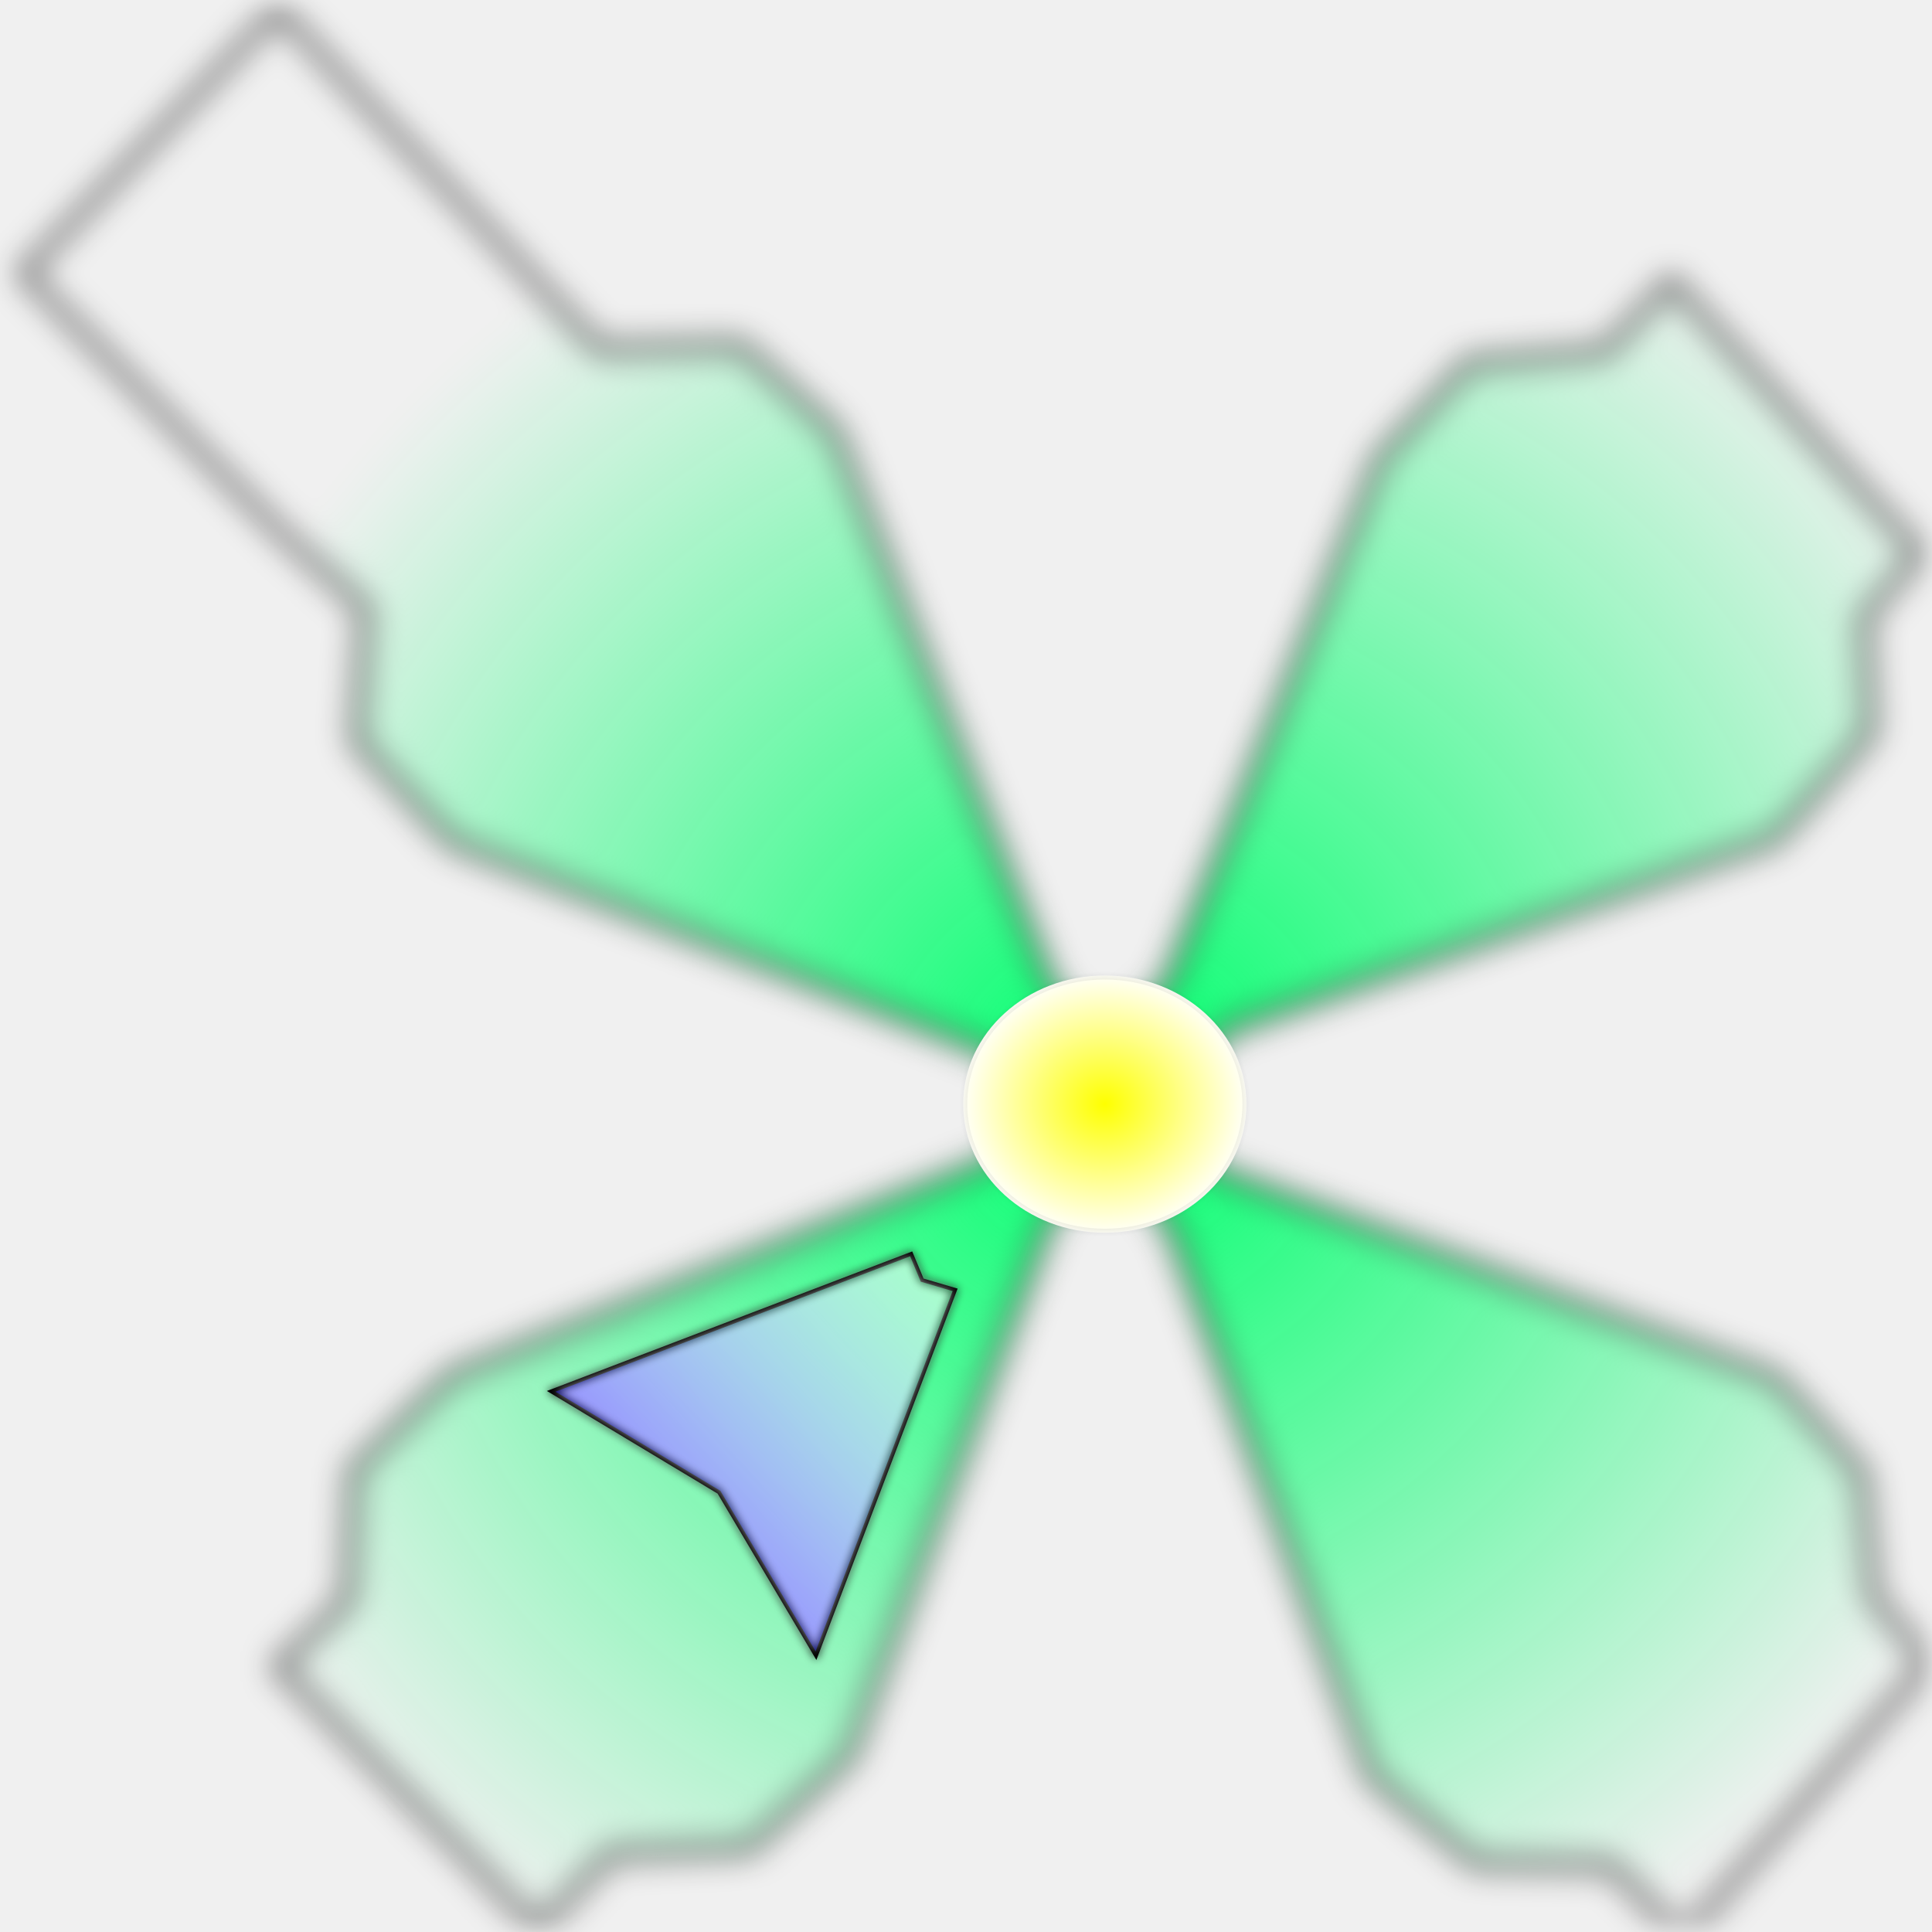
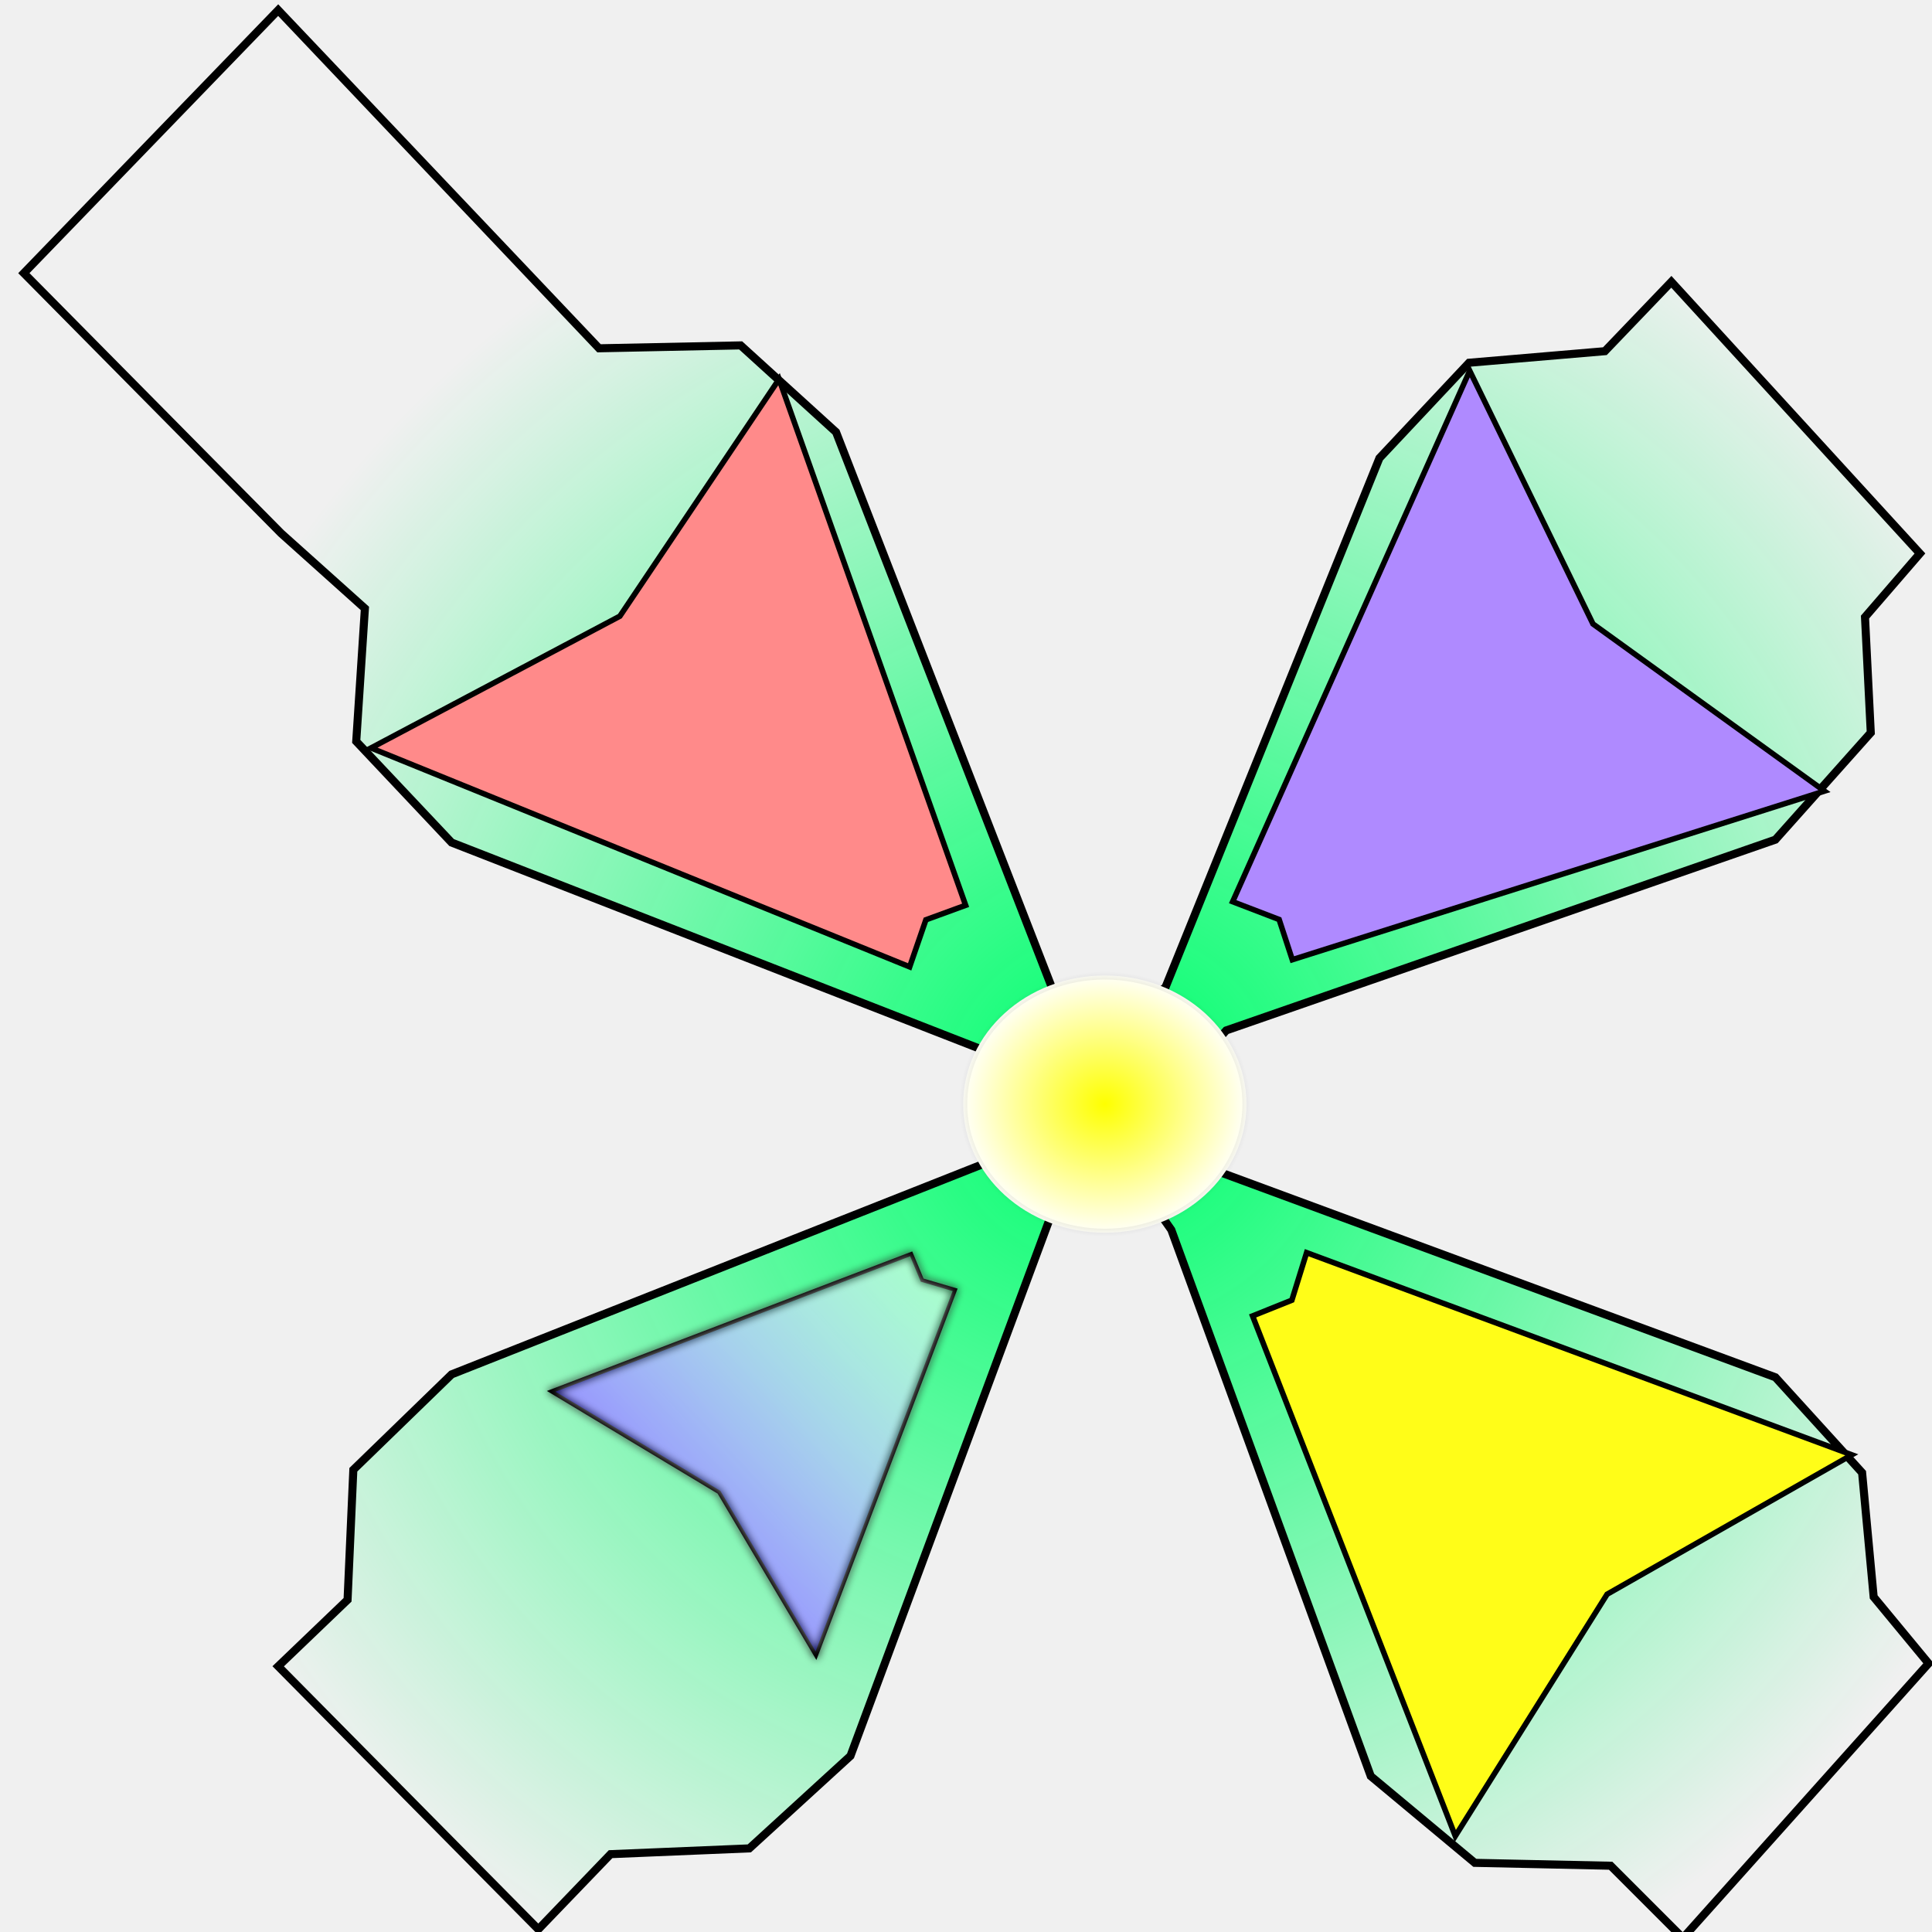
<svg xmlns="http://www.w3.org/2000/svg" xmlns:xlink="http://www.w3.org/1999/xlink" width="512" height="512" viewBox="0 0 135.467 135.467" version="1.1" id="svg5" xml:space="preserve">
  <defs id="defs2">
    <linearGradient id="linearGradient1643">
      <stop style="stop-color:#feff00;stop-opacity:1;" offset="0" id="stop1639" />
      <stop style="stop-color:#ffffff;stop-opacity:1;" offset="1" id="stop1641" />
    </linearGradient>
    <linearGradient id="linearGradient1635">
      <stop style="stop-color:#000000;stop-opacity:1;" offset="0" id="stop1631" />
      <stop style="stop-color:#000000;stop-opacity:0;" offset="1" id="stop1633" />
    </linearGradient>
    <linearGradient id="linearGradient1608">
      <stop style="stop-color:#1100ff;stop-opacity:1;" offset="0" id="stop1604" />
      <stop style="stop-color:#0083ff;stop-opacity:0;" offset="1" id="stop1606" />
    </linearGradient>
    <linearGradient id="linearGradient1423">
      <stop style="stop-color:#00ff6d;stop-opacity:1;" offset="0" id="stop1419" />
      <stop style="stop-color:#00ff6d;stop-opacity:0;" offset="1" id="stop1421" />
    </linearGradient>
    <radialGradient xlink:href="#linearGradient1423" id="radialGradient1474" cx="77.739" cy="76.704" fx="77.739" fy="76.704" r="67.909" gradientTransform="matrix(0.7493143,-0.7401198,0.7119054,0.7207495,-35.11771,79.06546)" gradientUnits="userSpaceOnUse" />
    <linearGradient xlink:href="#linearGradient1608" id="linearGradient1610" x1="46.924" y1="107.19" x2="70.232" y2="86.113" gradientUnits="userSpaceOnUse" gradientTransform="matrix(0.844371,0,0,0.8164929,6.520982,19.61833)" />
    <radialGradient xlink:href="#linearGradient1635" id="radialGradient1637" cx="77.468" cy="77.418" fx="77.468" fy="77.418" r="10.213" gradientTransform="matrix(1,0,0,0.9107049,0,6.913026)" gradientUnits="userSpaceOnUse" />
    <radialGradient xlink:href="#linearGradient1643" id="radialGradient1645" cx="77.468" cy="77.418" fx="77.468" fy="77.418" r="10.213" gradientTransform="matrix(1,0,0,0.9107049,0,6.913026)" gradientUnits="userSpaceOnUse" />
-     <filter style="color-interpolation-filters:sRGB" id="filter952" x="-0.038" y="-0.033" width="1.071" height="1.071">
-       <feGaussianBlur stdDeviation="0.318" id="feGaussianBlur954" />
-     </filter>
-     <filter style="color-interpolation-filters:sRGB" id="filter956" x="-0.023" y="-0.023" width="1.047" height="1.046">
-       <feGaussianBlur stdDeviation="1.135" id="feGaussianBlur958" />
+     <filter style="color-interpolation-filters:sRGB" id="filter952" x="-0.036" y="-0.032" width="1.068" height="1.068">
+       <feGaussianBlur stdDeviation="0.302" id="feGaussianBlur954" />
    </filter>
  </defs>
  <g id="layer1">
-     <path style="fill:url(#radialGradient1474);stroke:#000000;stroke-width:0.565;stroke-linecap:butt;stroke-linejoin:miter;stroke-opacity:1;stroke-dasharray:none;fill-opacity:1;filter:url(#filter956)" d="m 1.672,19.152 18.037,18.24 5.877,5.269 -0.608,9.323 6.688,7.093 37.898,14.794 4.459,3.648 -4.459,3.851 -37.898,14.997 -6.891,6.688 -0.405,9.12 -4.864,4.661 18.24,18.442 5.067,-5.269 9.728,-0.405 7.093,-6.485 13.984,-37.696 4.661,-4.661 3.851,5.472 13.984,38.304 7.296,6.08 9.525,0.203 5.067,5.067 17.226,-19.253 -3.851,-4.661 -0.811,-8.715 -6.08,-6.688 -39.52,-14.592 -3.445,-4.661 4.459,-5.067 38.506,-13.376 6.688,-7.499 -0.405,-8.107 3.851,-4.459 -17.429,-19.05 -4.661,4.864 -9.525,0.811 -6.283,6.688 -14.997,37.088 -4.256,3.648 L 73.82,69.412 58.621,30.298 51.933,24.218 42.002,24.421 19.506,0.709 Z" id="path976" />
-     <ellipse style="fill:url(#radialGradient1645);fill-opacity:1;stroke:url(#radialGradient1637);stroke-width:0.565;stroke-linejoin:round;stroke-dasharray:none" id="path1030" cx="77.468" cy="77.418" rx="9.931" ry="9.019" />
-     <path style="fill:url(#linearGradient1610);fill-opacity:1;stroke:#000000;stroke-width:0.265px;stroke-linecap:butt;stroke-linejoin:miter;stroke-opacity:1" d="M 57.216,116.09 66.97,90.441 64.66,89.759 63.89,87.918 38.649,97.557 50.414,104.631 Z" id="path1571" />
-     <path style="fill:#ffffff;fill-opacity:0.553;stroke:#000000;stroke-width:0.265px;stroke-linecap:butt;stroke-linejoin:miter;stroke-opacity:1;filter:url(#filter952)" d="M 57.216,116.09 66.97,90.441 64.66,89.759 63.89,87.918 38.649,97.557 50.414,104.631 Z" id="path395" />
+     <g id="g1157">
+       <path style="fill:url(#radialGradient1474);fill-opacity:1;stroke:#000000;stroke-width:0.565;stroke-linecap:butt;stroke-linejoin:miter;stroke-dasharray:none;stroke-opacity:1" d="m 1.672,19.152 18.037,18.24 5.877,5.269 -0.608,9.323 6.688,7.093 37.898,14.794 4.459,3.648 -4.459,3.851 -37.898,14.997 -6.891,6.688 -0.405,9.12 -4.864,4.661 18.24,18.442 5.067,-5.269 9.728,-0.405 7.093,-6.485 13.984,-37.696 4.661,-4.661 3.851,5.472 13.984,38.304 7.296,6.08 9.525,0.203 5.067,5.067 17.226,-19.253 -3.851,-4.661 -0.811,-8.715 -6.08,-6.688 -39.52,-14.592 -3.445,-4.661 4.459,-5.067 38.506,-13.376 6.688,-7.499 -0.405,-8.107 3.851,-4.459 -17.429,-19.05 -4.661,4.864 -9.525,0.811 -6.283,6.688 -14.997,37.088 -4.256,3.648 L 73.82,69.412 58.621,30.298 51.933,24.218 42.002,24.421 19.506,0.709 Z" id="path976" />
+       <ellipse style="fill:url(#radialGradient1645);fill-opacity:1;stroke:url(#radialGradient1637);stroke-width:0.565;stroke-linejoin:round;stroke-dasharray:none" id="path1030" cx="77.468" cy="77.418" rx="9.931" ry="9.019" />
+       <path style="fill:url(#linearGradient1610);fill-opacity:1;stroke:#000000;stroke-width:0.265px;stroke-linecap:butt;stroke-linejoin:miter;stroke-opacity:1" d="M 57.216,116.09 66.97,90.441 64.66,89.759 63.89,87.918 38.649,97.557 50.414,104.631 Z" id="path1571" />
+       <path style="fill:#ffffff;fill-opacity:0.553;stroke:#000000;stroke-width:0.265px;stroke-linecap:butt;stroke-linejoin:miter;stroke-opacity:1;filter:url(#filter952)" d="M 57.216,116.09 66.97,90.441 64.66,89.759 63.89,87.918 38.649,97.557 50.414,104.631 Z" id="path395" />
+       <path style="fill:#ff8a8a;fill-opacity:1;stroke:#000000;stroke-width:0.388px;stroke-linecap:butt;stroke-linejoin:miter;stroke-opacity:1" d="M 26.014,52.446 63.783,67.794 64.921,64.495 67.708,63.476 54.625,26.586 43.463,43.205 Z" id="path1179" />
+       <path style="fill:#af8aff;fill-opacity:1;stroke:#000000;stroke-width:0.388px;stroke-linecap:butt;stroke-linejoin:miter;stroke-opacity:1" d="M 103.052,25.997 86.431,63.224 89.689,64.473 90.613,67.292 127.926,55.469 111.696,43.75 Z" id="path1247" />
+       <path style="fill:#fffd18;fill-opacity:1;stroke:#000000;stroke-width:0.388px;stroke-linecap:butt;stroke-linejoin:miter;stroke-opacity:1" d="m 129.842,102.009 -38.225,-14.176 -1.035,3.332 -2.754,1.105 14.214,36.469 10.644,-16.955 z" id="path1249" />
+     </g>
  </g>
</svg>
